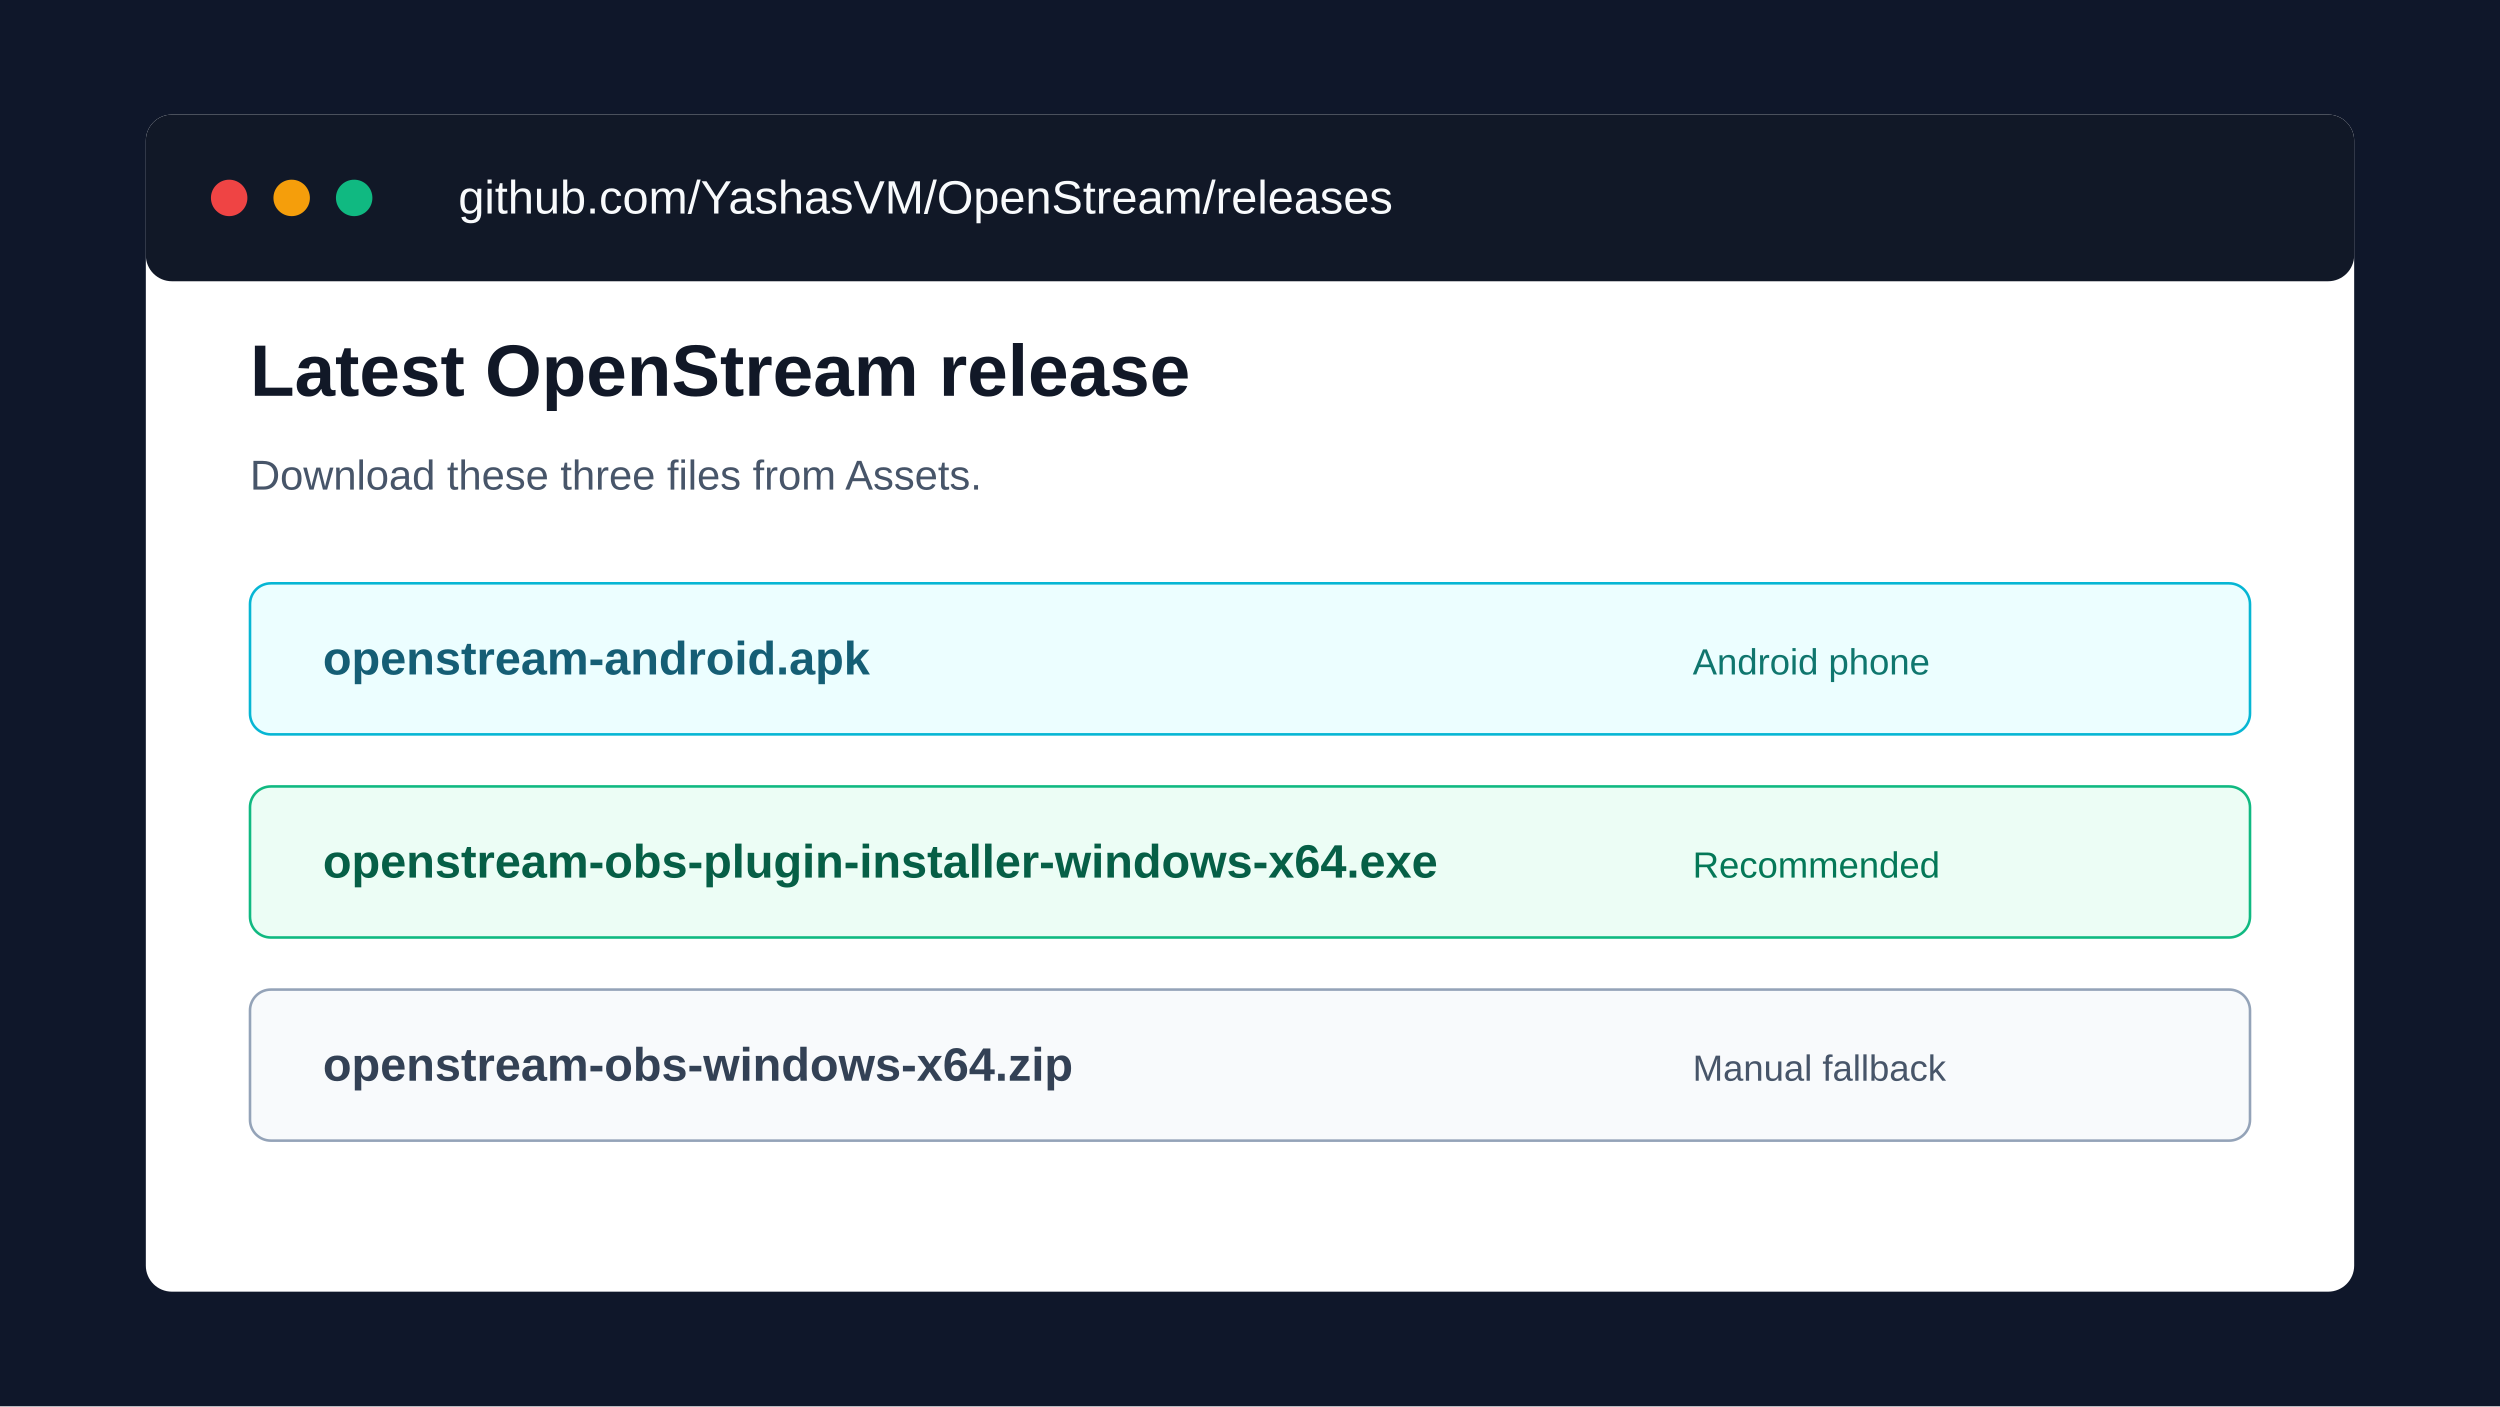
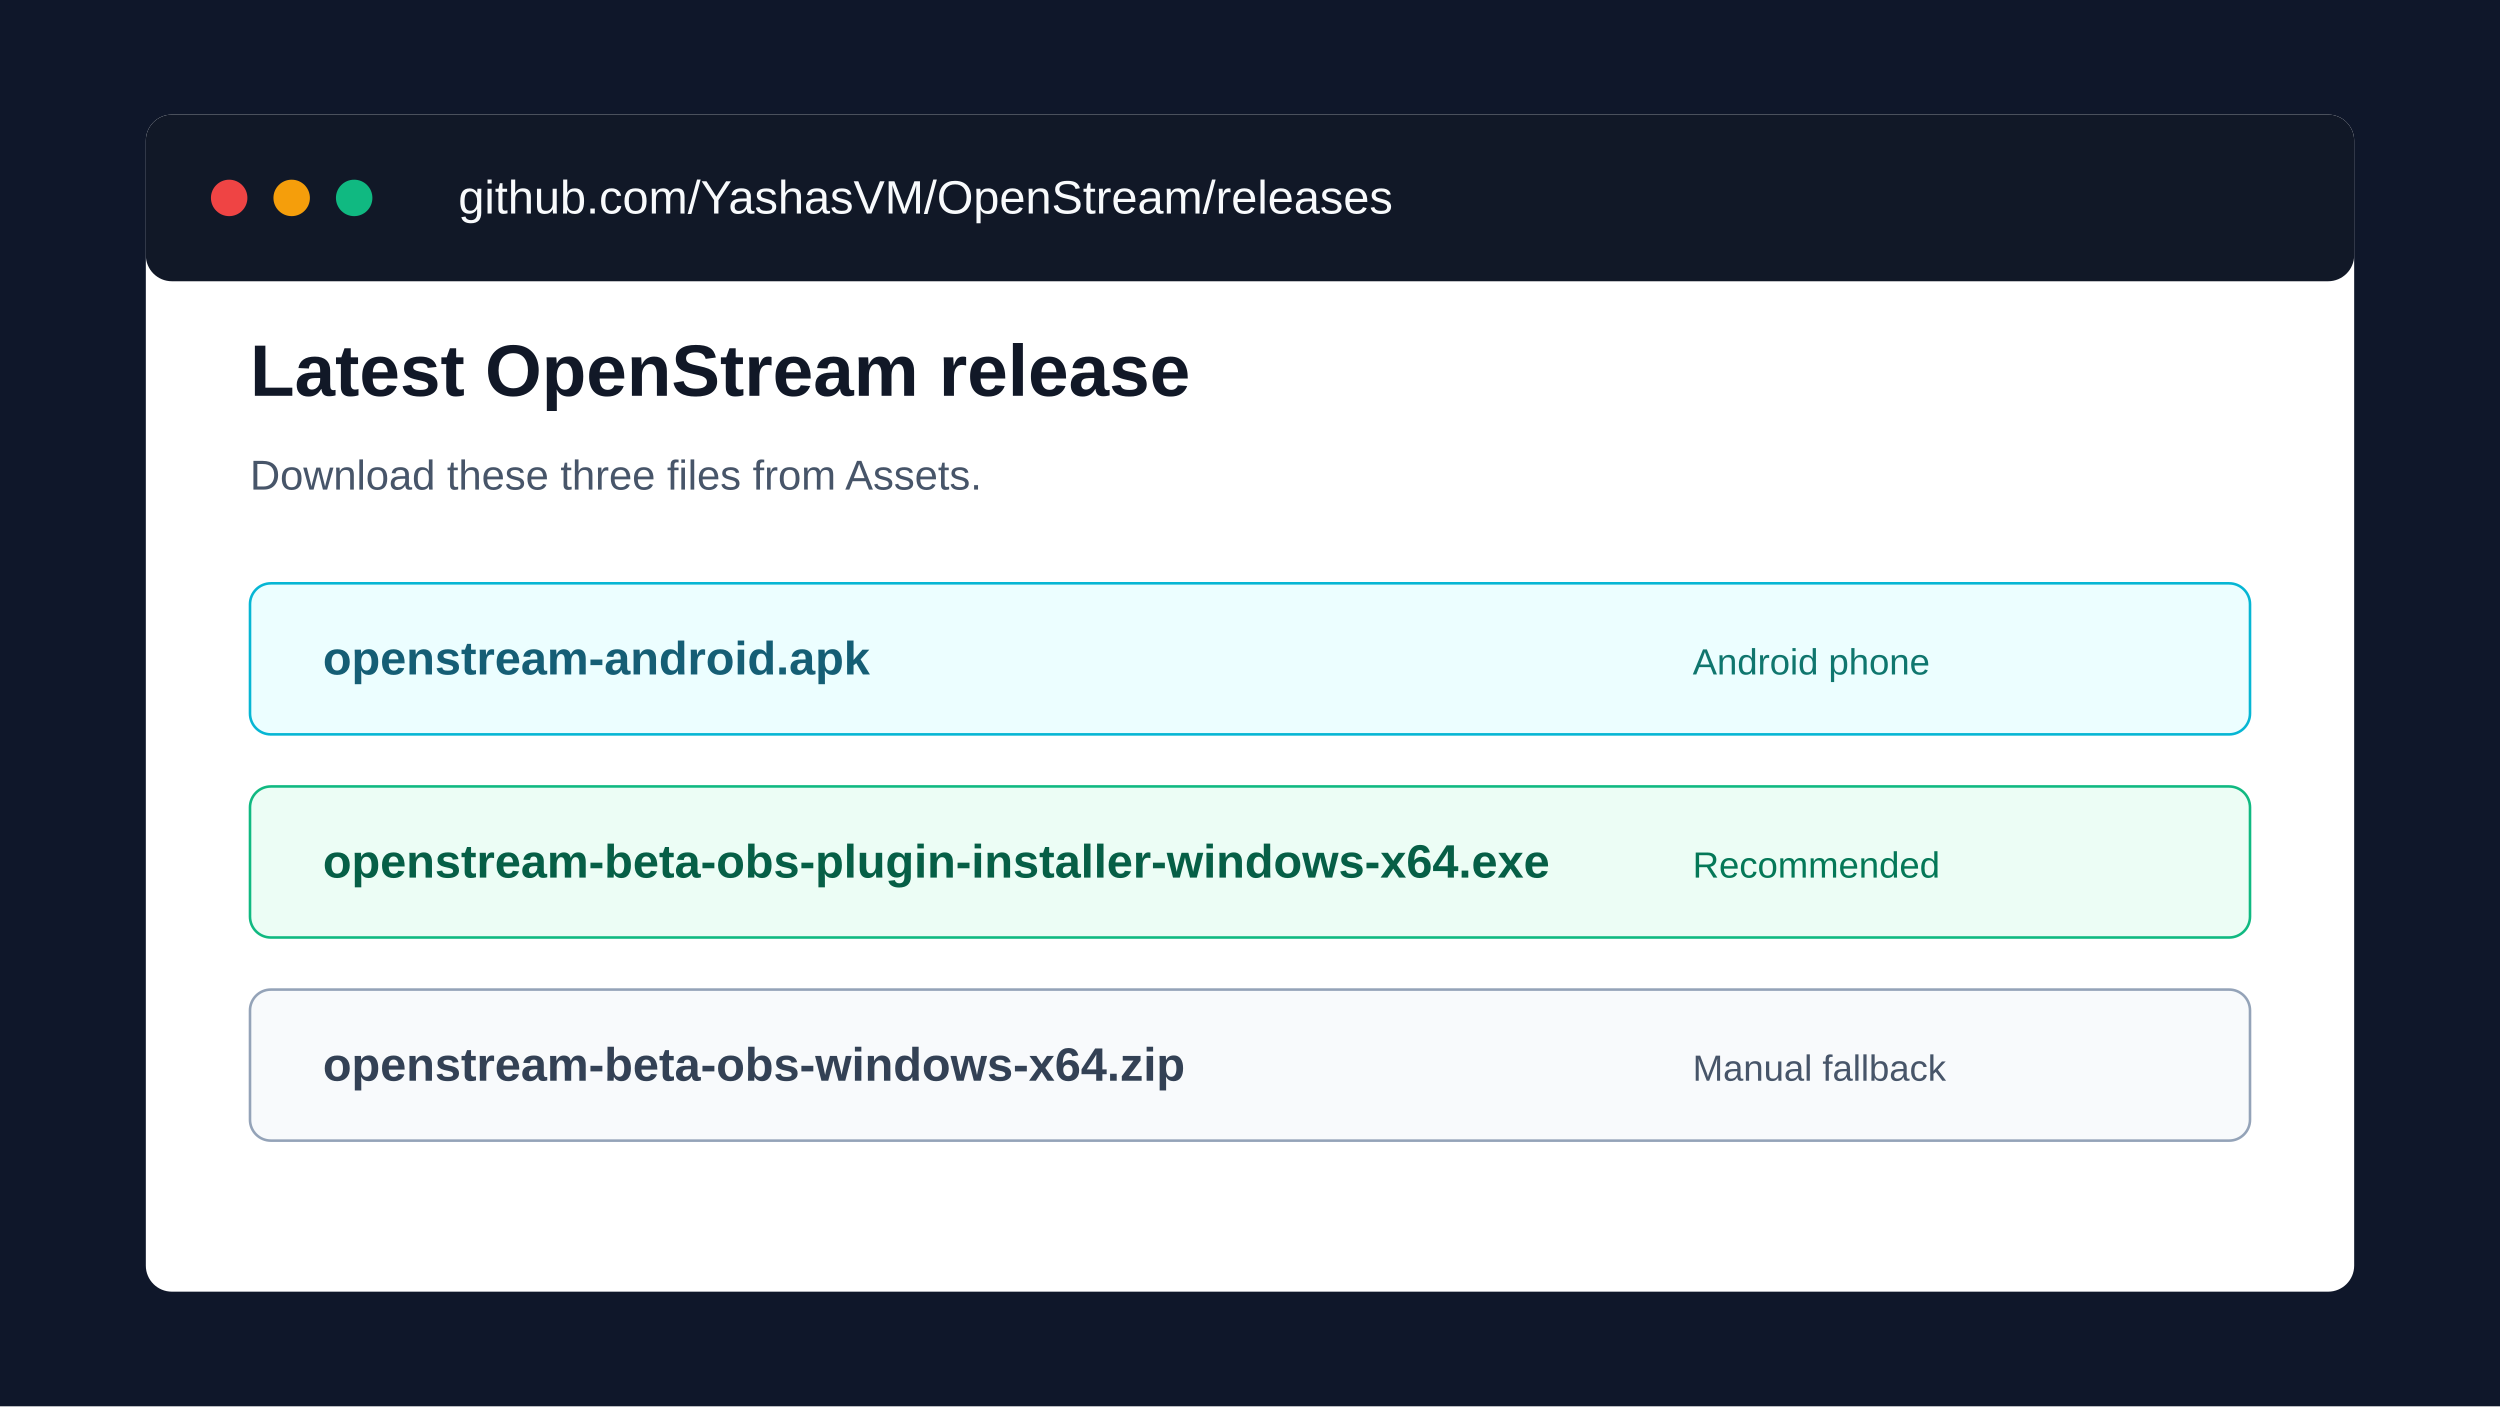
<svg xmlns="http://www.w3.org/2000/svg" width="960" height="540" viewBox="0 0 960 540" role="img" aria-labelledby="title desc">
  <rect width="960" height="540" fill="#0f172a" />
  <rect x="56" y="44" width="848" height="452" rx="10" fill="#ffffff" />
  <rect x="56" y="44" width="848" height="64" rx="10" fill="#111827" />
  <circle cx="88" cy="76" r="7" fill="#ef4444" />
  <circle cx="112" cy="76" r="7" fill="#f59e0b" />
  <circle cx="136" cy="76" r="7" fill="#10b981" />
  <text x="176" y="82" font-family="Segoe UI, Arial, sans-serif" font-size="18" fill="#f8fafc">github.com/YashasVM/OpenStream/releases</text>
  <text x="96" y="152" font-family="Segoe UI, Arial, sans-serif" font-size="28" font-weight="700" fill="#111827">Latest OpenStream release</text>
  <text x="96" y="188" font-family="Segoe UI, Arial, sans-serif" font-size="16" fill="#475569">Download these three files from Assets.</text>
  <rect x="96" y="224" width="768" height="58" rx="8" fill="#ecfeff" stroke="#06b6d4" />
  <text x="124" y="259" font-family="Segoe UI, Arial, sans-serif" font-size="18" font-weight="700" fill="#155e75">openstream-android.apk</text>
  <text x="650" y="259" font-family="Segoe UI, Arial, sans-serif" font-size="14" fill="#0f766e">Android phone</text>
  <rect x="96" y="302" width="768" height="58" rx="8" fill="#ecfdf5" stroke="#10b981" />
-   <text x="124" y="337" font-family="Segoe UI, Arial, sans-serif" font-size="18" font-weight="700" fill="#065f46">openstream-obs-plugin-installer-windows-x64.exe</text>
+   <text x="124" y="337" font-family="Segoe UI, Arial, sans-serif" font-size="18" font-weight="700" fill="#065f46">openstream-beta-obs-plugin-installer-windows-x64.exe</text>
  <text x="650" y="337" font-family="Segoe UI, Arial, sans-serif" font-size="14" fill="#047857">Recommended</text>
  <rect x="96" y="380" width="768" height="58" rx="8" fill="#f8fafc" stroke="#94a3b8" />
-   <text x="124" y="415" font-family="Segoe UI, Arial, sans-serif" font-size="18" font-weight="700" fill="#334155">openstream-obs-windows-x64.zip</text>
+   <text x="124" y="415" font-family="Segoe UI, Arial, sans-serif" font-size="18" font-weight="700" fill="#334155">openstream-beta-obs-windows-x64.zip</text>
  <text x="650" y="415" font-family="Segoe UI, Arial, sans-serif" font-size="14" fill="#475569">Manual fallback</text>
</svg>
